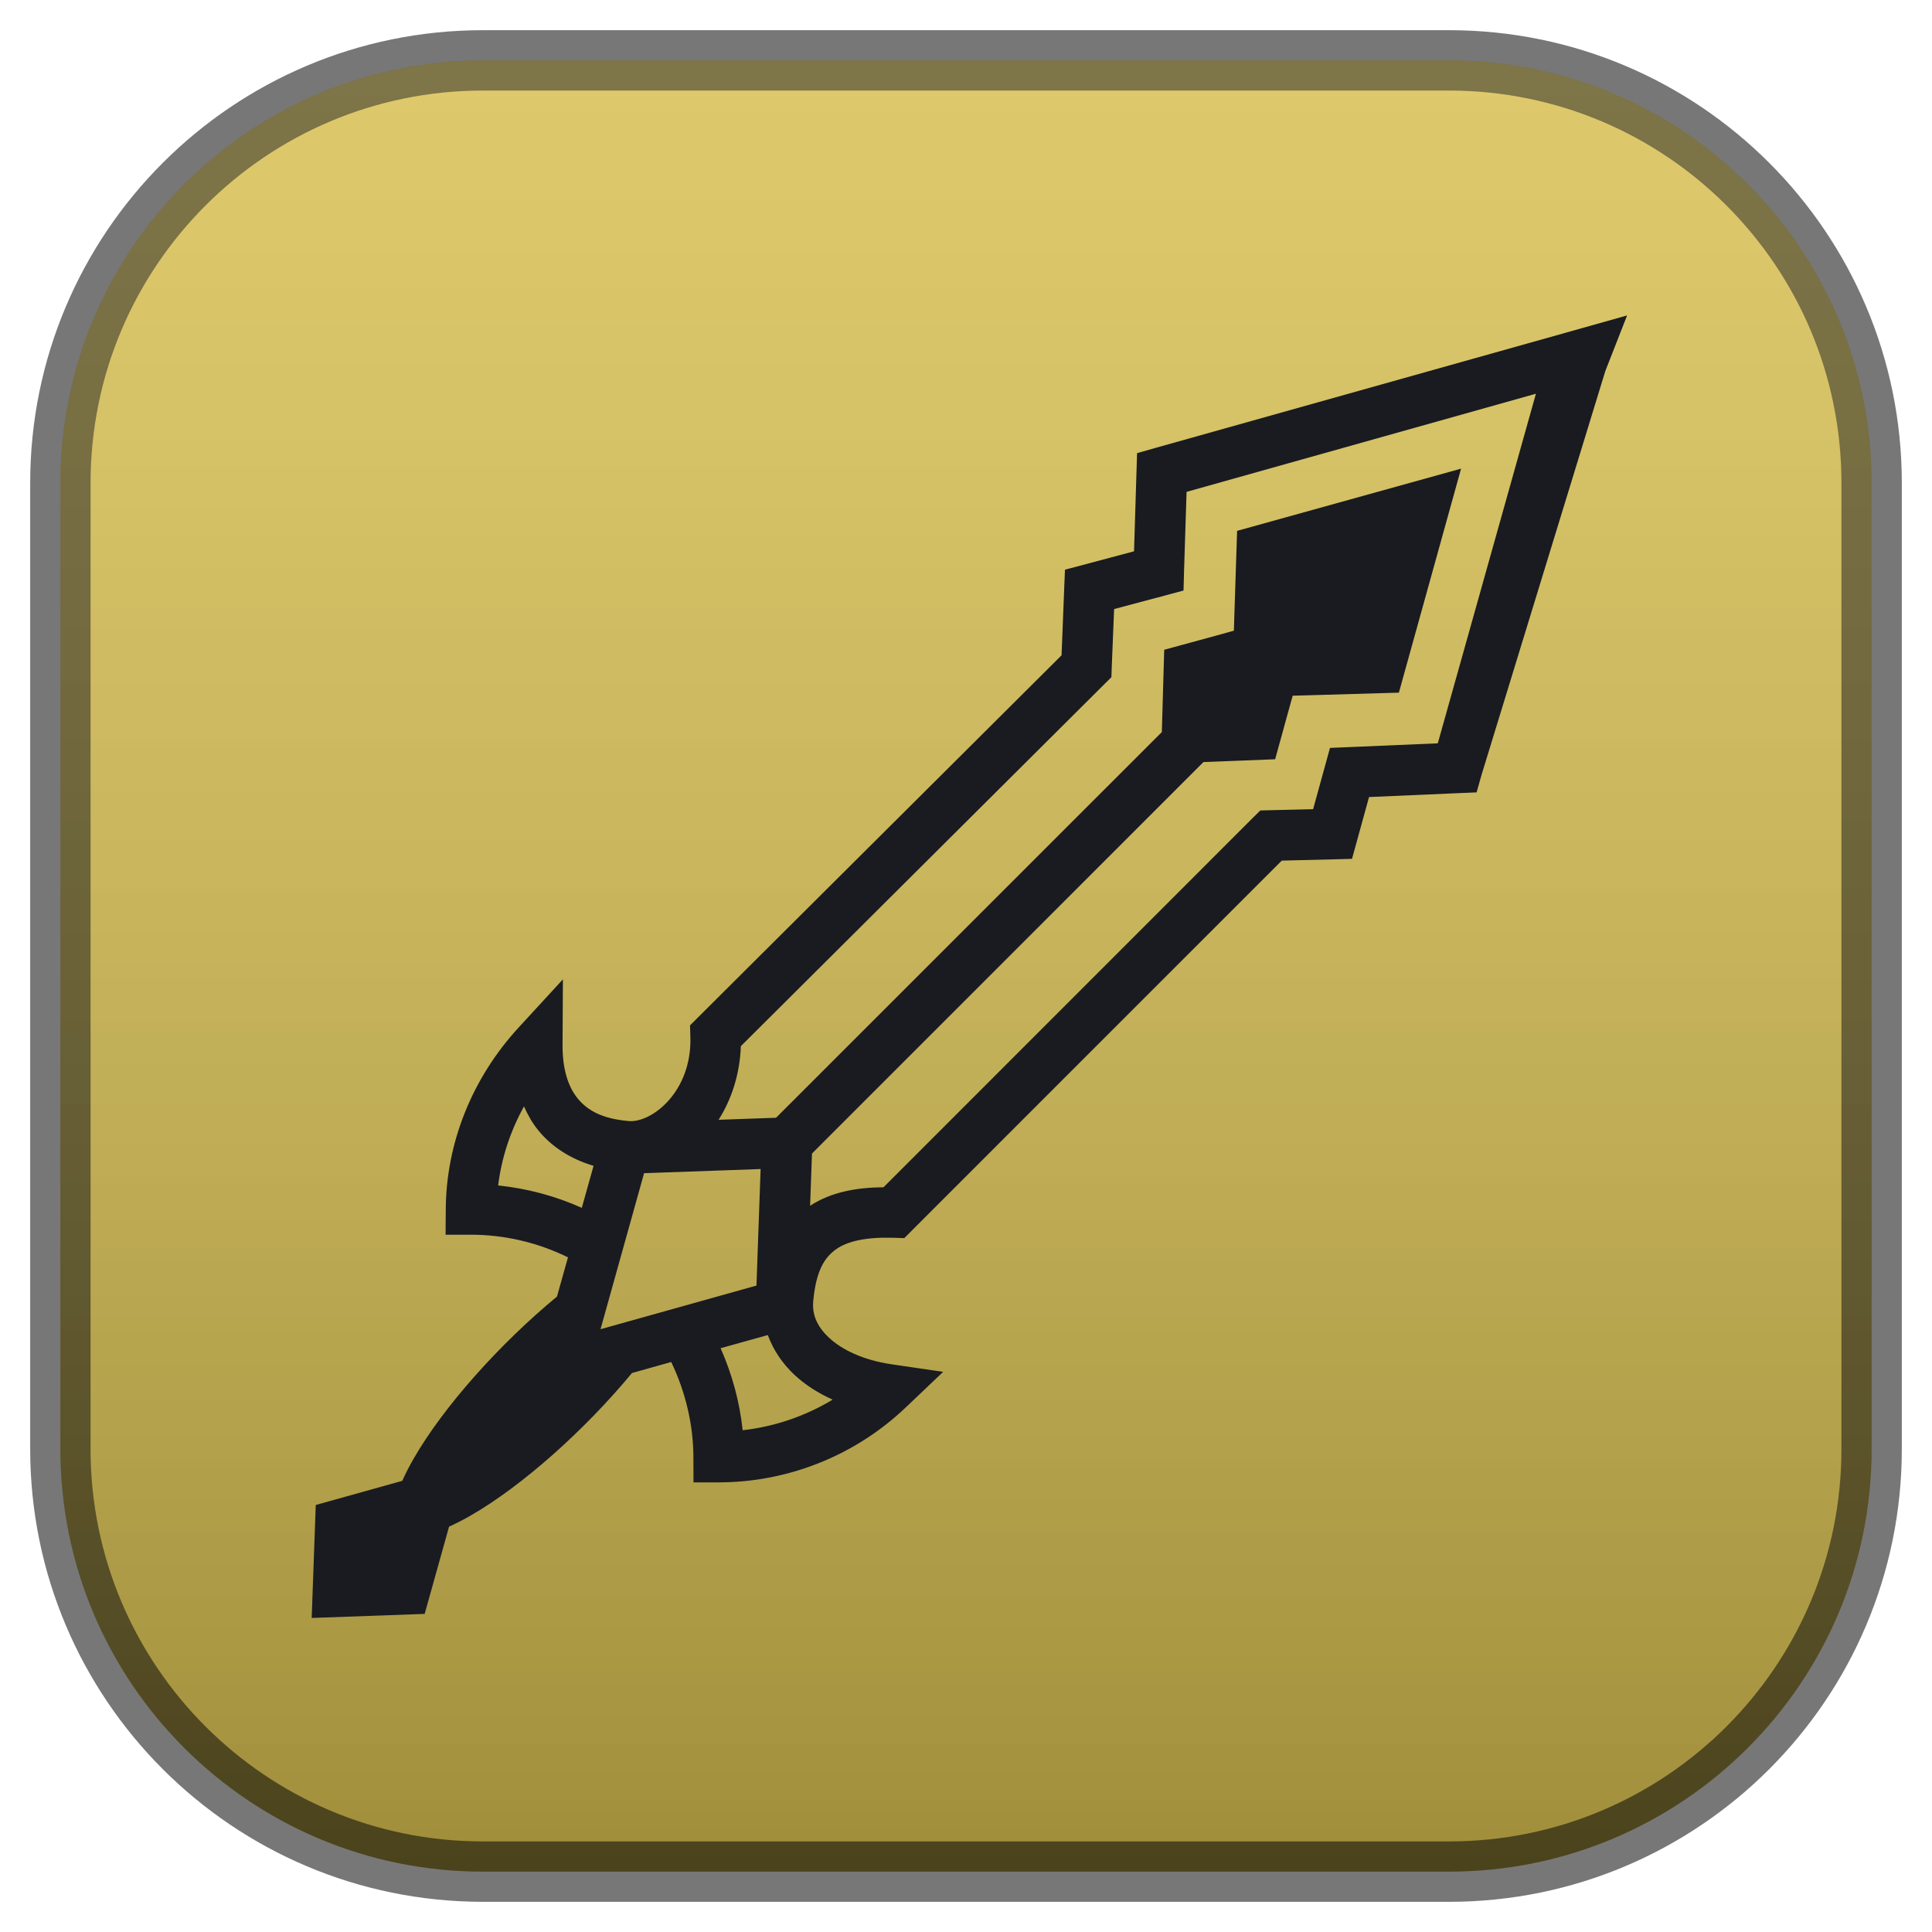
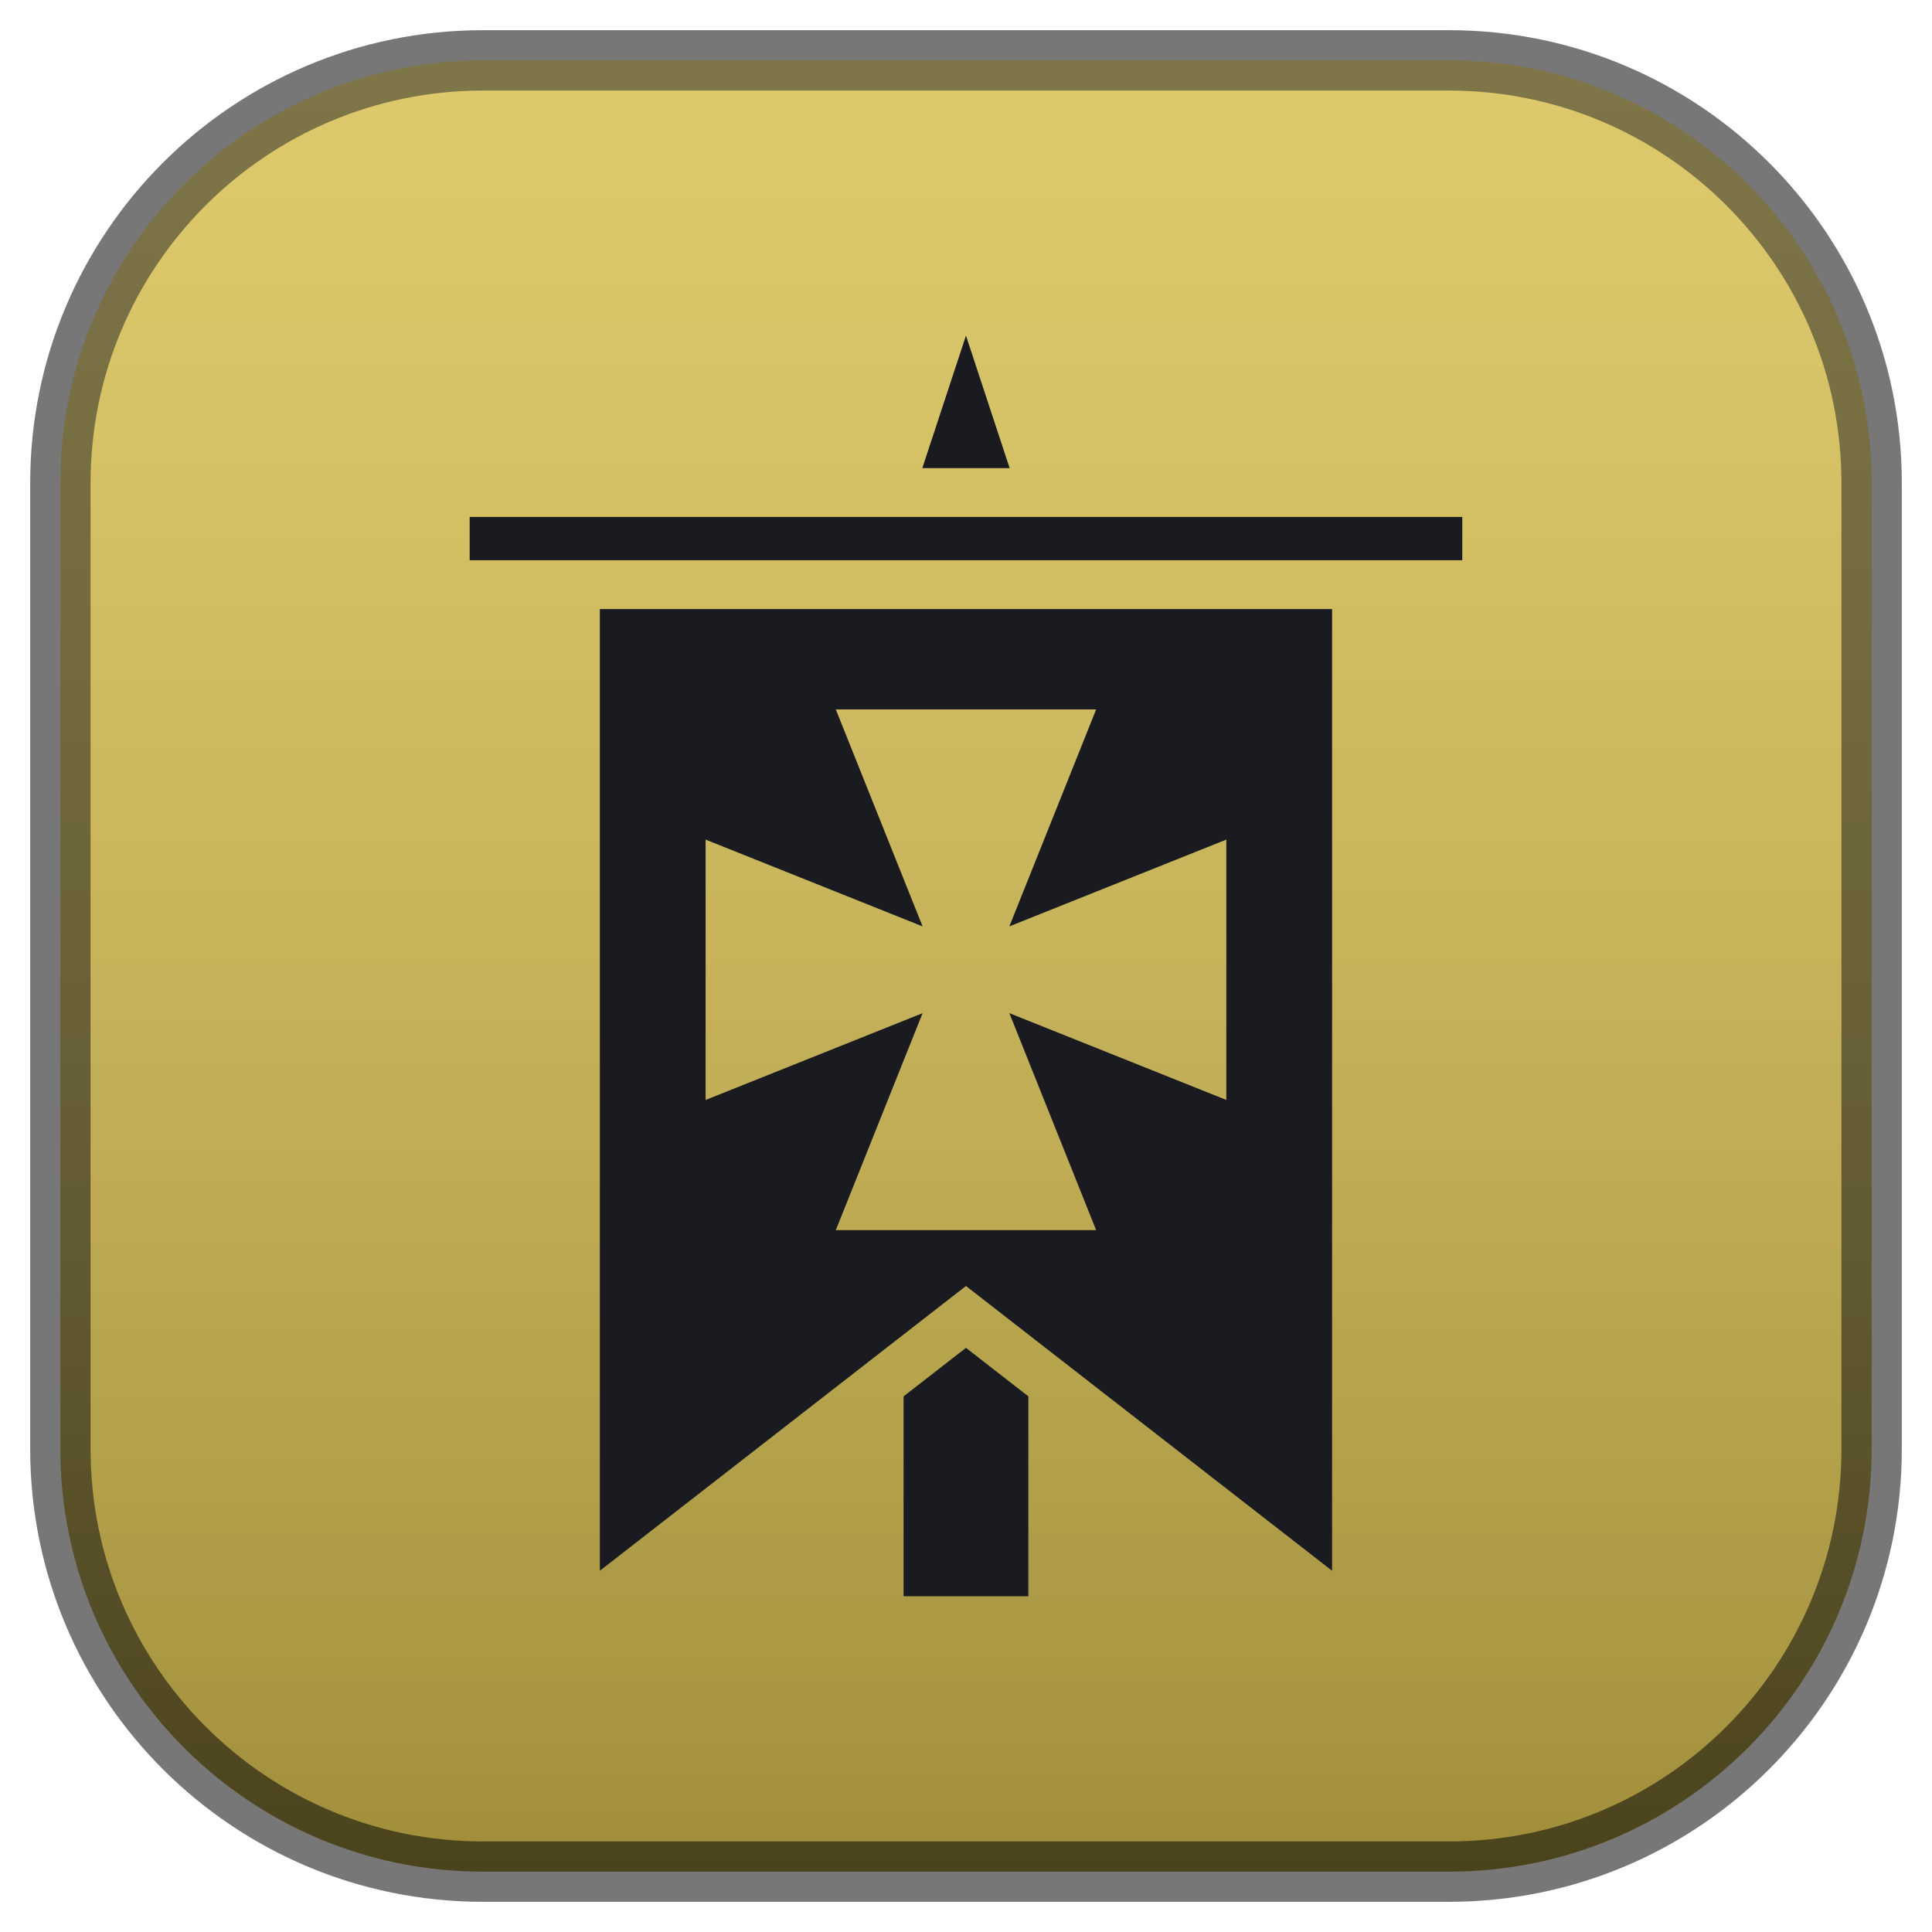
<svg xmlns="http://www.w3.org/2000/svg" width="64" height="64" viewBox="0 0 64 64">
  <defs>
    <linearGradient id="s" x1="0" y1="0" x2="0" y2="1">
      <stop offset="0" stop-color="#ffffff" stop-opacity="0.16" />
      <stop offset="1" stop-color="#000000" stop-opacity="0.26" />
    </linearGradient>
  </defs>
  <rect x="2" y="2" width="60" height="60" rx="14" fill="#d8c050" stroke="#00000088" stroke-width="2" />
  <rect x="2" y="2" width="60" height="60" rx="14" fill="url(#s)" />
  <g transform="translate(9 9) scale(0.08984)" fill="#191b20">
-     <path d="M499.78 16.125L477.157 22.5l-151.47 42.53-6.592 1.876-.22 6.844-.905 29.344-18.814 5.03-6.656 1.75-.28 6.907-.97 24.657-134.125 133.594-2.875 2.876.125 4.063c.71 20.398-14.288 31.957-22.75 31.217-9.973-.872-15.33-4.037-18.875-8.437-3.544-4.4-5.546-10.93-5.5-19.656l.125-24.156-16.344 17.78c-17.327 18.843-26.697 42.824-26.843 66.97l-.062 9.406h9.406c12.214.003 24.46 2.815 35.72 8.344l-4.063 14.468c-20.925 17.263-41.855 40.54-52.968 59.97-1.636 2.857-2.977 5.514-4.064 7.968L16.25 454.75l-1.5 41.656 41.656-1.5 9-32.187c2.383-1.07 4.96-2.36 7.72-3.94 19.338-11.062 42.48-31.857 59.718-52.686l14.47-4.063c5.345 11.147 8.143 23.224 8.186 35.064l.03 9.312h9.314c24.72.007 49.722-9.366 68.844-27.53l13.906-13.22-19-2.78c-10.576-1.556-18.374-5.412-23.03-9.75-4.66-4.34-6.335-8.744-5.876-13.626 1.054-11.204 4.174-16.044 8.437-19.063 4.263-3.018 11.267-4.52 21.094-4.218l4.06.124 2.845-2.875 136.313-136.314 18.968-.47 6.938-.186 1.844-6.688 4.437-16.093 32.906-1.44 6.75-.28 1.845-6.53L491.75 36.624l8.03-20.5zM466.157 45L429.97 173.906 397 175.312l-6.78.282-1.814 6.594-4.406 16-15.75.375-3.72.093-2.655 2.625-136.28 136.314c-9.812.1-19.142 1.668-27.064 6.812l.69-19.25 144.343-144.344 26.437-1.03L374.625 163l1.844-6.656 6.905-.188 32.25-.937 22.938-82.595-82.594 22.938L355 125.5l-.22 6.875-6.655 1.844-19.03 5.186-.876 30.344-142.25 142.22-21.19.75c4.803-7.545 7.843-16.86 8.22-27.158l134-133.437 2.625-2.594.125-3.655.875-21.47 18.875-5.03 6.72-1.813.186-6.937.938-29.438L466.156 45zM93.03 307.78c1.38 3.076 3.004 6.015 5.157 8.69 4.966 6.163 11.98 10.684 20.5 13.217l-4.343 15.5c-9.857-4.416-20.287-7.18-30.844-8.25 1.23-10.044 4.448-19.957 9.53-29.156zm87.25 23.095l-1.53 42.97-57.5 16.092 16.063-57.53 42.968-1.532zm2.657 61.22c2.006 5.516 5.43 10.576 9.875 14.717 3.934 3.665 8.684 6.685 14.032 9.094-10.278 6.204-21.67 9.998-33.188 11.28-1.086-10.328-3.84-20.554-8.125-30.248l17.407-4.844z" />
+     <path d="M256 23.57l-16.1 48.86h32.2zM73 90.43v15.97h366V90.43zm48 33.97V479l135-105 135 105V124.4zm87 37h96l-32 80 80-32v96l-80-32 32 80h-96l32-80-80 32v-96l80 32zm48 235.4l-23 17.9v73.7h46v-73.7z" />
  </g>
</svg>
